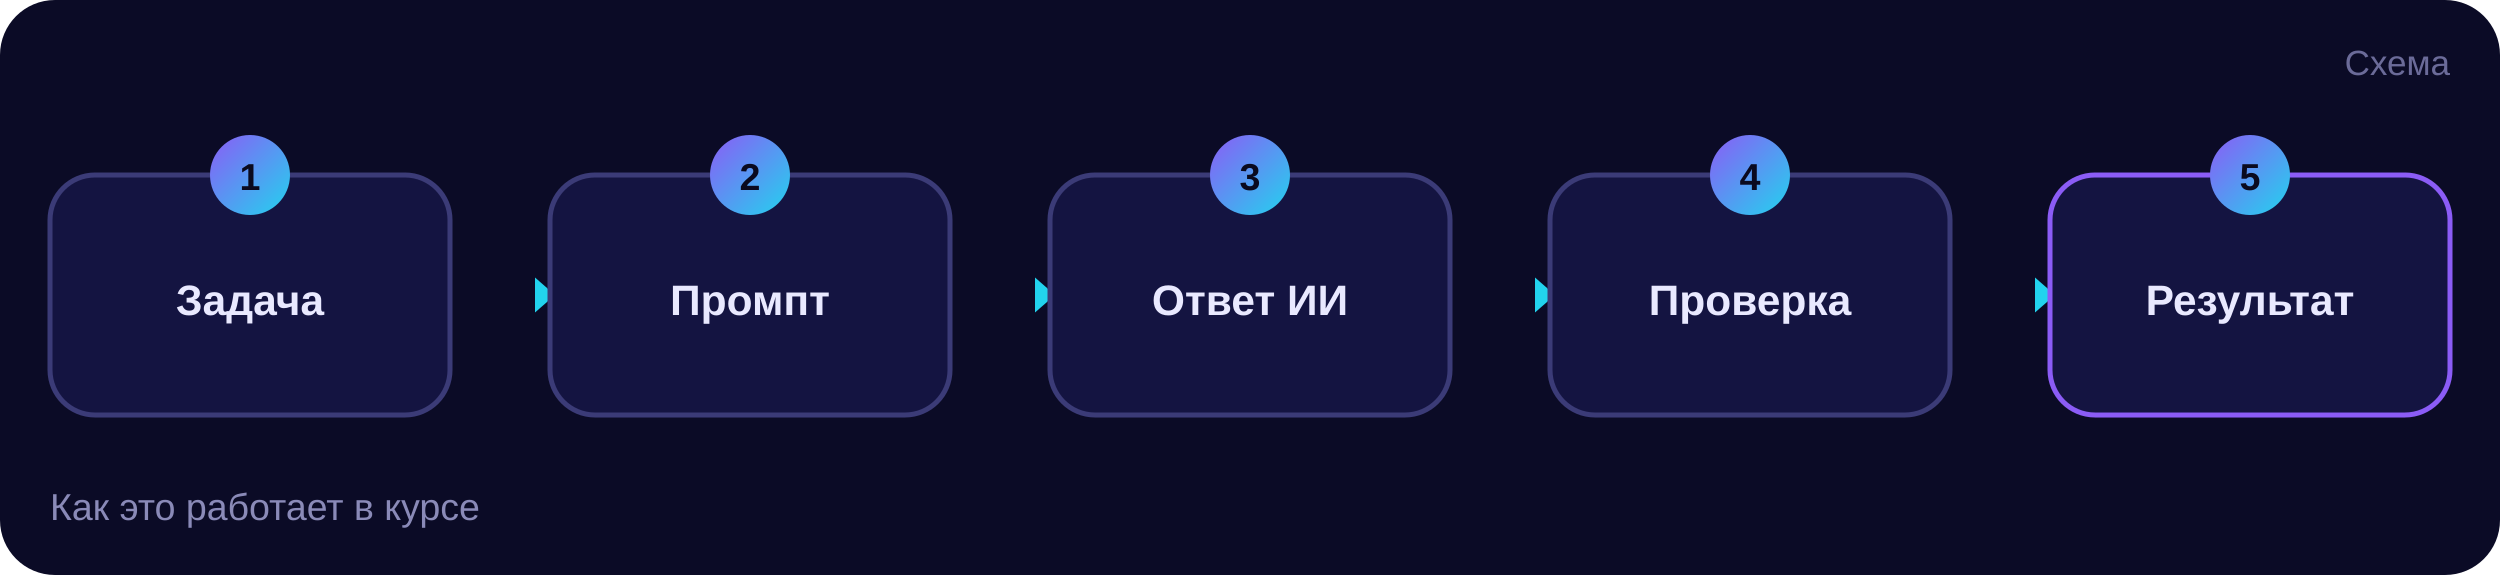
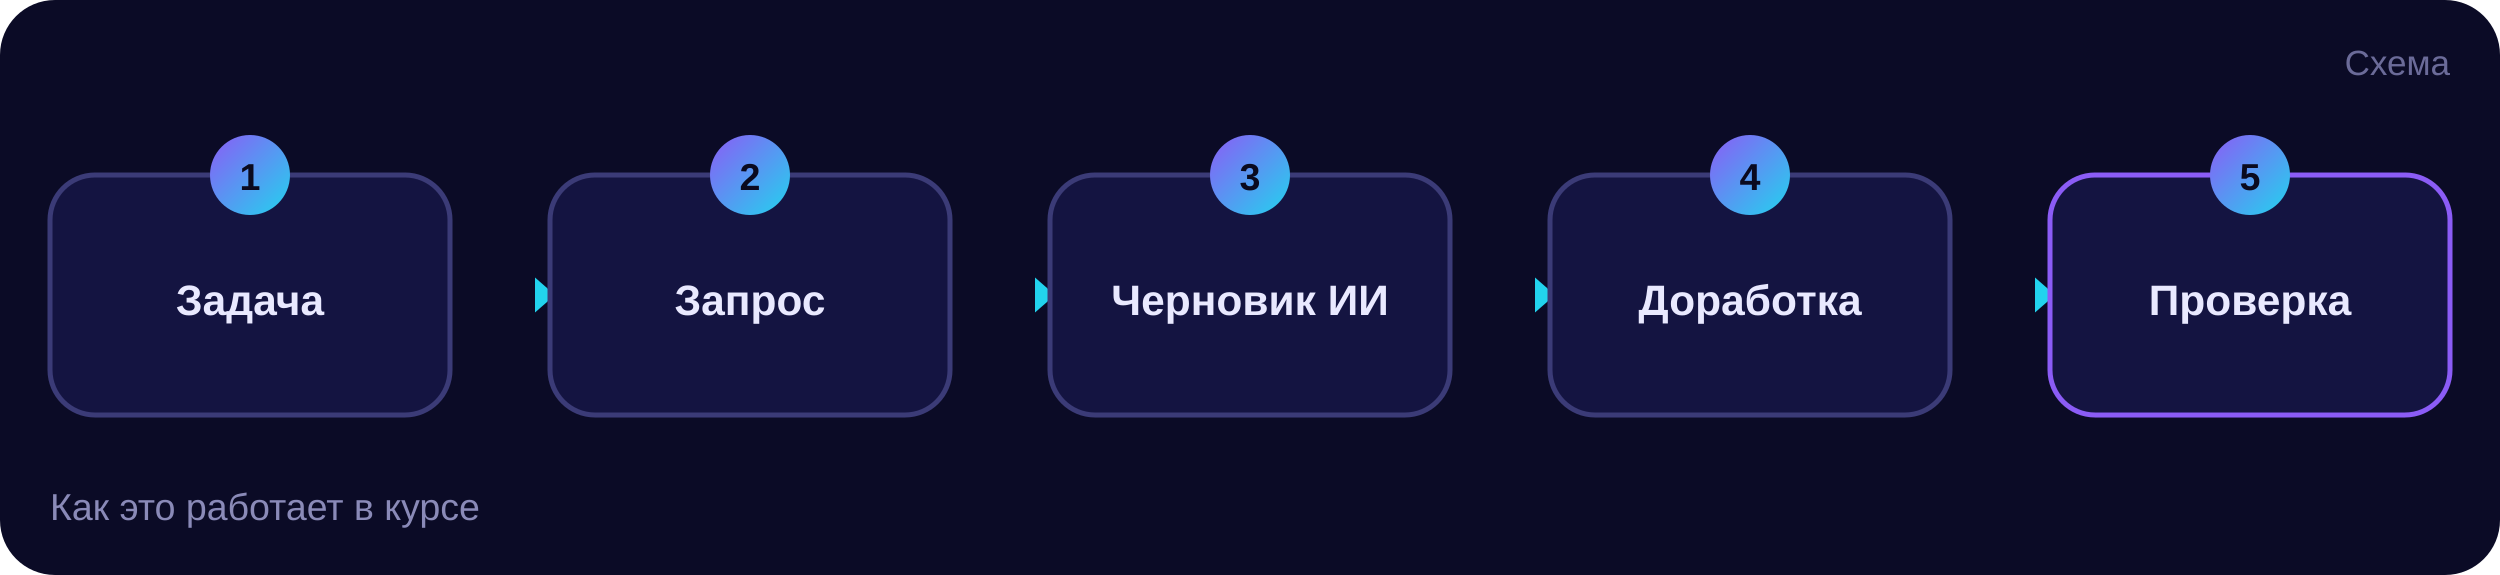
<svg xmlns="http://www.w3.org/2000/svg" viewBox="0 0 1000 230" width="1000" height="230">
  <defs>
    <linearGradient id="g" x1="0" y1="0" x2="1" y2="1">
      <stop offset="0" stop-color="#8b5cf6" />
      <stop offset="1" stop-color="#22d3ee" />
    </linearGradient>
    <filter id="gl">
      <feGaussianBlur stdDeviation="6" result="b" />
      <feMerge>
        <feMergeNode in="b" />
        <feMergeNode in="SourceGraphic" />
      </feMerge>
    </filter>
  </defs>
  <rect width="1000" height="230" rx="22" fill="#0b0b26" />
  <text x="980" y="30" text-anchor="end" font-family="Manrope, 'Segoe UI', Arial, sans-serif" font-size="14" fill="#6b6b99">Схема</text>
  <rect x="20.0" y="70" width="160" height="96" rx="18" fill="#141441" stroke="#3b3b77" stroke-width="2" />
  <circle cx="100.0" cy="70" r="16" fill="url(#g)" />
  <text x="100.0" y="76" text-anchor="middle" font-family="Manrope, 'Segoe UI', Arial, sans-serif" font-size="15" font-weight="800" fill="#0a0a1f">1</text>
  <text x="100.0" y="126" text-anchor="middle" font-family="Manrope, 'Segoe UI', Arial, sans-serif" font-size="17" font-weight="600" fill="#e9e9ff">Задача</text>
  <path d="M186.0 118 L214.0 118" stroke="url(#g)" stroke-width="3" />
  <path d="M214.0 111 L222.0 118 L214.0 125 z" fill="#22d3ee" />
  <rect x="220.0" y="70" width="160" height="96" rx="18" fill="#141441" stroke="#3b3b77" stroke-width="2" />
  <circle cx="300.0" cy="70" r="16" fill="url(#g)" />
  <text x="300.0" y="76" text-anchor="middle" font-family="Manrope, 'Segoe UI', Arial, sans-serif" font-size="15" font-weight="800" fill="#0a0a1f">2</text>
-   <text x="300.0" y="126" text-anchor="middle" font-family="Manrope, 'Segoe UI', Arial, sans-serif" font-size="17" font-weight="600" fill="#e9e9ff">Промпт</text>
+   <text x="300.0" y="126" text-anchor="middle" font-family="Manrope, 'Segoe UI', Arial, sans-serif" font-size="17" font-weight="600" fill="#e9e9ff">Запрос</text>
  <path d="M386.0 118 L414.0 118" stroke="url(#g)" stroke-width="3" />
  <path d="M414.0 111 L422.0 118 L414.0 125 z" fill="#22d3ee" />
  <rect x="420.0" y="70" width="160" height="96" rx="18" fill="#141441" stroke="#3b3b77" stroke-width="2" />
  <circle cx="500.0" cy="70" r="16" fill="url(#g)" />
  <text x="500.0" y="76" text-anchor="middle" font-family="Manrope, 'Segoe UI', Arial, sans-serif" font-size="15" font-weight="800" fill="#0a0a1f">3</text>
-   <text x="500.0" y="126" text-anchor="middle" font-family="Manrope, 'Segoe UI', Arial, sans-serif" font-size="17" font-weight="600" fill="#e9e9ff">Ответ ИИ</text>
+   <text x="500.0" y="126" text-anchor="middle" font-family="Manrope, 'Segoe UI', Arial, sans-serif" font-size="17" font-weight="600" fill="#e9e9ff">Черновик ИИ</text>
  <path d="M586.0 118 L614.0 118" stroke="url(#g)" stroke-width="3" />
  <path d="M614.0 111 L622.0 118 L614.0 125 z" fill="#22d3ee" />
  <rect x="620.0" y="70" width="160" height="96" rx="18" fill="#141441" stroke="#3b3b77" stroke-width="2" />
  <circle cx="700.0" cy="70" r="16" fill="url(#g)" />
  <text x="700.0" y="76" text-anchor="middle" font-family="Manrope, 'Segoe UI', Arial, sans-serif" font-size="15" font-weight="800" fill="#0a0a1f">4</text>
-   <text x="700.0" y="126" text-anchor="middle" font-family="Manrope, 'Segoe UI', Arial, sans-serif" font-size="17" font-weight="600" fill="#e9e9ff">Проверка</text>
+   <text x="700.0" y="126" text-anchor="middle" font-family="Manrope, 'Segoe UI', Arial, sans-serif" font-size="17" font-weight="600" fill="#e9e9ff">Доработка</text>
  <path d="M786.0 118 L814.0 118" stroke="url(#g)" stroke-width="3" />
  <path d="M814.0 111 L822.0 118 L814.0 125 z" fill="#22d3ee" />
  <rect x="820.0" y="70" width="160" height="96" rx="18" fill="#141441" stroke="#8b5cf6" stroke-width="2" />
  <circle cx="900.0" cy="70" r="16" fill="url(#g)" />
  <text x="900.0" y="76" text-anchor="middle" font-family="Manrope, 'Segoe UI', Arial, sans-serif" font-size="15" font-weight="800" fill="#0a0a1f">5</text>
-   <text x="900.0" y="126" text-anchor="middle" font-family="Manrope, 'Segoe UI', Arial, sans-serif" font-size="17" font-weight="600" fill="#e9e9ff">Результат</text>
+   <text x="900.0" y="126" text-anchor="middle" font-family="Manrope, 'Segoe UI', Arial, sans-serif" font-size="17" font-weight="600" fill="#e9e9ff">Проверка</text>
  <text x="20" y="208" text-anchor="start" font-family="Manrope, 'Segoe UI', Arial, sans-serif" font-size="15" font-weight="500" fill="#8a8ab8">Как это работает в курсе</text>
</svg>
